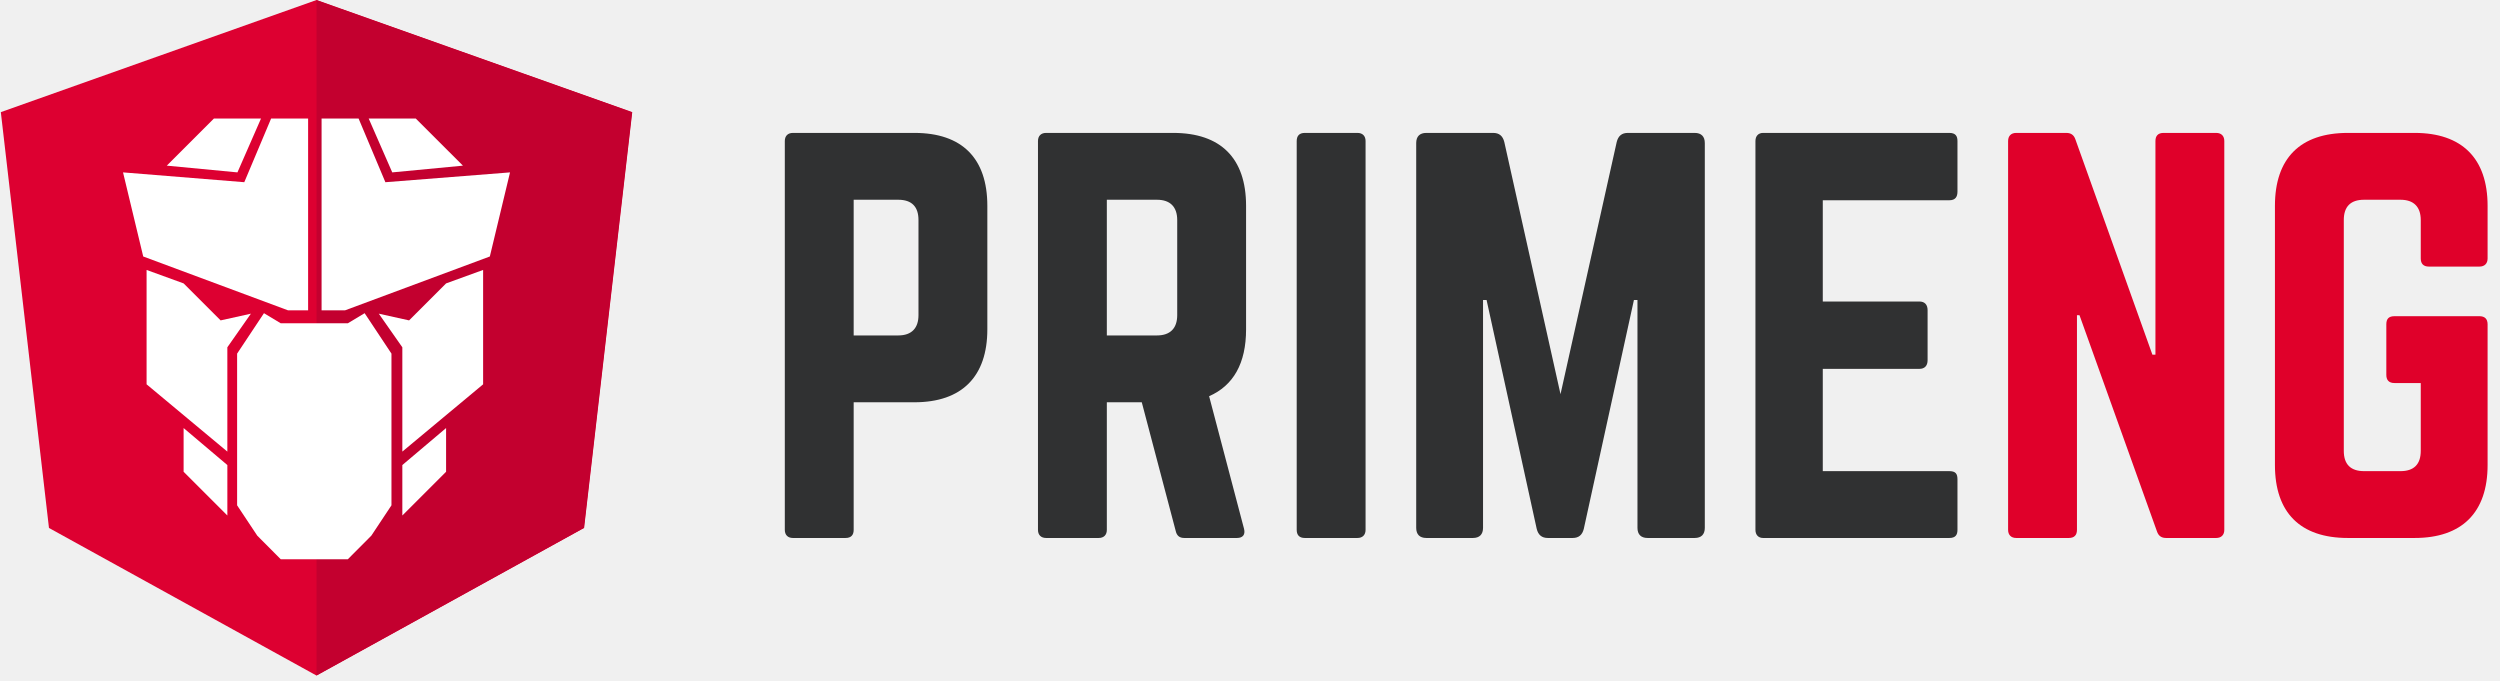
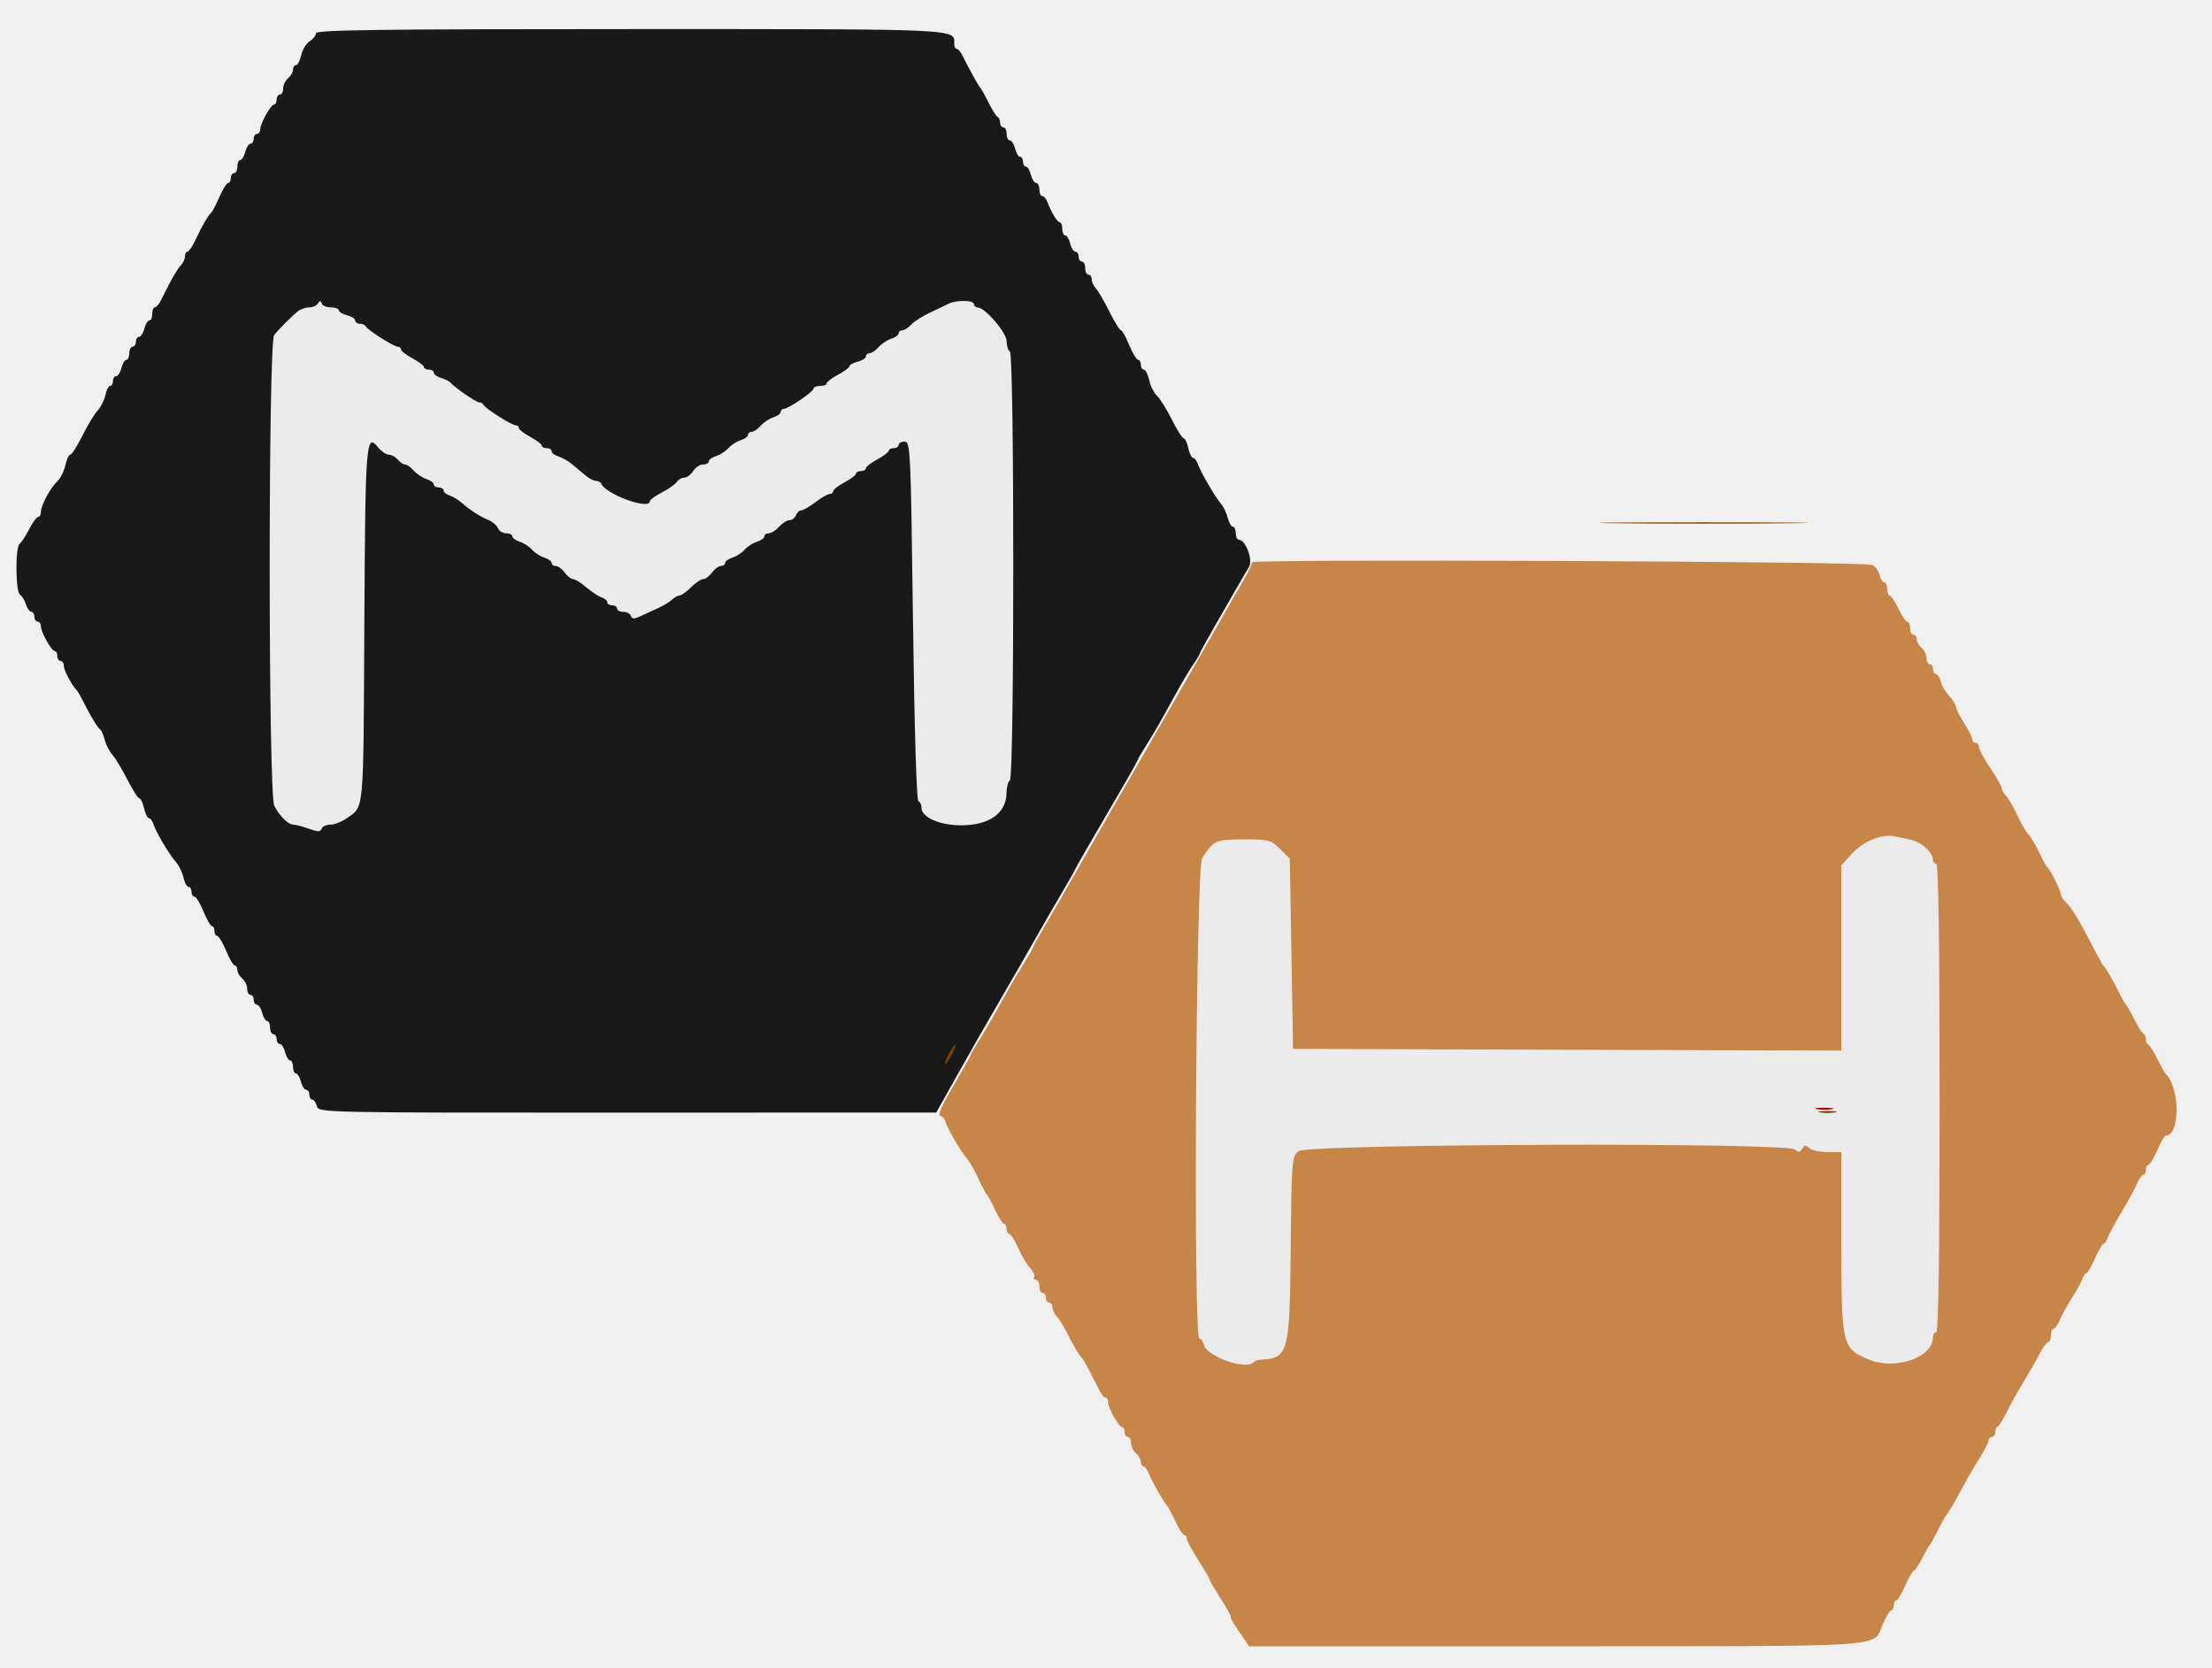
- <svg xmlns="http://www.w3.org/2000/svg" xmlns:xlink="http://www.w3.org/1999/xlink" width="158px" height="43px" viewBox="0 0 158 43" version="1.1">
-   <defs>
-     <polygon id="path-1" points="20.005 0 20.005 0 20.005 0 0.052 7.087 3.095 33.367 20.005 42.696 20.005 42.696 20.005 42.696 36.915 33.367 39.958 7.087" />
-   </defs>
-   <g id="Page-1" stroke="none" stroke-width="1" fill="none" fill-rule="evenodd">
-     <g id="primeng-logo-horizontal">
-       <g>
-         <g id="PRIMENG" transform="translate(49.6, 8.4)" fill-rule="nonzero">
-           <path d="M3.84,25.6 C4.192,25.6 4.352,25.408 4.352,25.088 L4.352,17.024 L8.192,17.024 C11.2,17.024 12.8,15.392 12.8,12.416 L12.8,4.608 C12.8,1.6 11.2,0 8.192,0 L0.512,0 C0.192,0 -1.13686838e-13,0.192 -1.13686838e-13,0.512 L-1.13686838e-13,25.088 C-1.13686838e-13,25.408 0.192,25.6 0.512,25.6 L3.84,25.6 Z M7.168,12.8 L4.352,12.8 L4.352,4.224 L7.168,4.224 C8.032,4.224 8.448,4.672 8.448,5.504 L8.448,11.52 C8.448,12.32 8.032,12.8 7.168,12.8 Z M19.84,25.6 C20.16,25.6 20.352,25.408 20.352,25.088 L20.352,17.024 L22.56,17.024 L24.704,25.152 C24.768,25.44 24.928,25.6 25.248,25.6 L28.576,25.6 C28.928,25.6 29.12,25.408 29.024,25.024 L26.816,16.64 C28.352,15.968 29.152,14.56 29.152,12.416 L29.152,4.608 C29.152,1.6 27.552,0 24.544,0 L16.512,0 C16.192,0 16,0.192 16,0.512 L16,25.088 C16,25.408 16.192,25.6 16.512,25.6 L19.84,25.6 Z M23.52,12.8 L20.352,12.8 L20.352,4.224 L23.52,4.224 C24.352,4.224 24.8,4.672 24.8,5.504 L24.8,11.52 C24.8,12.352 24.352,12.8 23.52,12.8 Z M36.192,25.6 C36.512,25.6 36.704,25.408 36.704,25.088 L36.704,0.512 C36.704,0.192 36.512,0 36.192,0 L32.864,0 C32.512,0 32.352,0.192 32.352,0.512 L32.352,25.088 C32.352,25.408 32.512,25.6 32.864,25.6 L36.192,25.6 Z M43.488,25.6 C43.904,25.6 44.128,25.376 44.128,24.96 L44.128,10.56 L44.352,10.56 L47.52,25.024 C47.616,25.408 47.84,25.6 48.224,25.6 L49.792,25.6 C50.176,25.6 50.4,25.408 50.496,25.024 L53.664,10.56 L53.888,10.56 L53.888,24.96 C53.888,25.376 54.112,25.6 54.528,25.6 L57.504,25.6 C57.92,25.6 58.144,25.376 58.144,24.96 L58.144,0.64 C58.144,0.224 57.92,0 57.504,0 L53.28,0 C52.896,0 52.672,0.192 52.576,0.576 L49.024,16.512 L45.472,0.576 C45.376,0.192 45.152,0 44.768,0 L40.544,0 C40.128,0 39.904,0.224 39.904,0.64 L39.904,24.96 C39.904,25.376 40.128,25.6 40.544,25.6 L43.488,25.6 Z M73.6,25.6 C73.984,25.6 74.112,25.408 74.112,25.088 L74.112,21.888 C74.112,21.536 73.984,21.376 73.6,21.376 L65.6,21.376 L65.6,14.912 L71.712,14.912 C72.032,14.912 72.224,14.72 72.224,14.368 L72.224,11.2 C72.224,10.848 72.032,10.656 71.712,10.656 L65.6,10.656 L65.6,4.256 L73.6,4.256 C73.984,4.256 74.112,4.032 74.112,3.712 L74.112,0.512 C74.112,0.192 73.984,0 73.6,0 L61.824,0 C61.536,0 61.344,0.192 61.344,0.512 L61.344,25.088 C61.344,25.408 61.536,25.6 61.824,25.6 L73.6,25.6 Z" id="PRIME" fill="#303132" />
-           <path d="M81.152,25.6 C81.504,25.6 81.664,25.408 81.664,25.088 L81.664,11.52 L81.824,11.52 L86.72,25.184 C86.816,25.472 87.008,25.6 87.296,25.6 L90.464,25.6 C90.784,25.6 90.976,25.408 90.976,25.088 L90.976,0.512 C90.976,0.192 90.784,0 90.464,0 L87.136,0 C86.784,0 86.624,0.192 86.624,0.512 L86.624,14.016 L86.432,14.016 L81.568,0.416 C81.472,0.128 81.28,0 80.992,0 L77.824,0 C77.504,0 77.312,0.192 77.312,0.512 L77.312,25.088 C77.312,25.408 77.504,25.6 77.824,25.6 L81.152,25.6 Z M103.008,25.6 C105.984,25.6 107.616,24 107.616,20.992 L107.616,12.096 C107.616,11.744 107.424,11.584 107.104,11.584 L101.728,11.584 C101.376,11.584 101.216,11.744 101.216,12.096 L101.216,15.296 C101.216,15.616 101.376,15.808 101.728,15.808 L103.392,15.808 L103.392,20.096 C103.392,20.96 102.944,21.376 102.112,21.376 L99.808,21.376 C98.976,21.376 98.528,20.96 98.528,20.096 L98.528,5.504 C98.528,4.672 98.944,4.224 99.808,4.224 L102.112,4.224 C102.944,4.224 103.392,4.672 103.392,5.504 L103.392,7.936 C103.392,8.256 103.552,8.448 103.904,8.448 L107.104,8.448 C107.424,8.448 107.616,8.256 107.616,7.936 L107.616,4.608 C107.616,1.6 105.984,0 103.008,0 L98.784,0 C95.776,0 94.176,1.6 94.176,4.608 L94.176,20.992 C94.176,24 95.776,25.6 98.784,25.6 L103.008,25.6 Z" id="NG" fill="#E0002A" />
-         </g>
-         <g id="icon-primeng">
-           <g id="angular-back">
-             <mask id="mask-2" fill="white">
-               <use xlink:href="#path-1" />
-             </mask>
-             <use id="Shape" fill="#DD0031" fill-rule="nonzero" xlink:href="#path-1" />
-             <polygon id="Shape-path" fill="#C3002F" mask="url(#mask-2)" points="20.005 0 20.005 4.739 20.005 4.718 20.005 26.343 20.005 26.343 20.005 42.696 20.005 42.696 36.915 33.367 39.958 7.087" />
-           </g>
-           <g id="head" transform="translate(7.77568, 7.492928)" fill="#FFFFFF">
-             <polygon id="chick-right" fill-rule="nonzero" points="18.078 12.756 16.164 12.331 17.652 14.457 17.652 21.048 22.757 16.796 22.757 9.567 20.417 10.418" />
-             <polygon id="chick-left" fill-rule="nonzero" transform="translate(4.78527, 15.30746) scale(-1, 1) translate(-4.78527, -15.30746) " points="3.403 12.756 1.489 12.331 2.978 14.457 2.978 21.048 8.082 16.796 8.082 9.567 5.742 10.418" />
-             <polygon id="mask" points="7.21 14.856 8.907 12.3 9.967 12.939 14.208 12.939 15.269 12.3 16.965 14.856 16.965 24.443 15.693 26.36 14.208 27.851 9.967 27.851 8.483 26.36 7.21 24.443" />
-             <polygon id="bottom-chick-right" fill-rule="nonzero" points="17.652 25.087 20.417 22.323 20.417 19.56 17.652 21.898" />
-             <polygon id="bottom-chick-left" fill-rule="nonzero" transform="translate(5.210627, 22.32338) scale(-1, 1) translate(-5.210627, -22.32338) " points="3.828 25.087 6.593 22.323 6.593 19.56 3.828 21.898" />
-             <path d="M12.548,12.118 L12.548,0 L14.888,0 L16.581,4.023 L24.458,3.402 L23.182,8.717 L14.037,12.118 L12.548,12.118 Z M11.697,0 L11.697,12.118 L10.421,12.118 L1.276,8.717 L0,3.402 L7.663,4.022 L9.358,0 L11.697,0 Z" />
-             <polygon id="ear-right" fill-rule="nonzero" points="17.014 3.402 21.481 2.976 18.503 0 15.526 0" />
-             <polygon id="ear-left" fill-rule="nonzero" transform="translate(5.742324, 1.700829) scale(-1, 1) translate(-5.742324, -1.700829) " points="4.254 3.402 8.72 2.976 5.742 0 2.765 0" />
-           </g>
-         </g>
-       </g>
+ <svg xmlns="http://www.w3.org/2000/svg" width="100%" height="100%" viewBox="0 0 512 386" version="1.1" xml:space="preserve" style="fill-rule:evenodd;clip-rule:evenodd;stroke-linejoin:round;stroke-miterlimit:1.414;">
+   <g id="Ebene1">
+     <rect x="56.265" y="61.299" width="181.396" height="138.708" style="fill:rgb(235,235,235);" />
+     <rect x="267.905" y="186.618" width="185.689" height="156.357" style="fill:rgb(235,235,235);" />
+   </g>
+   <g id="svgg" transform="matrix(1.25779,0,0,1.25779,3.99836,-2.20894)">
+     <g id="path0" transform="matrix(1,0,0,1,-0.46321,7.11203)">
+       <path d="M55.422,0.759C55.422,1.176 54.904,1.841 54.271,2.236C53.638,2.631 52.939,3.781 52.717,4.791C52.495,5.8 52.064,6.627 51.759,6.627C51.454,6.627 51.205,7 51.205,7.456C51.205,7.913 50.798,8.624 50.301,9.036C49.804,9.449 49.398,10.295 49.398,10.917C49.398,11.539 49.127,12.048 48.795,12.048C48.464,12.048 48.193,12.455 48.193,12.952C48.193,13.449 47.989,13.857 47.741,13.859C47.135,13.864 45.181,17.347 45.181,18.422C45.181,18.892 44.91,19.277 44.578,19.277C44.247,19.277 43.976,19.684 43.976,20.181C43.976,20.678 43.71,21.084 43.385,21.084C43.06,21.084 42.624,21.762 42.416,22.59C42.208,23.419 41.796,24.096 41.501,24.096C41.206,24.096 40.964,24.639 40.964,25.301C40.964,25.964 40.693,26.506 40.361,26.506C40.03,26.506 39.759,26.913 39.759,27.41C39.759,27.907 39.54,28.313 39.273,28.313C39.005,28.313 38.284,29.465 37.67,30.873C37.055,32.282 36.393,33.569 36.198,33.735C35.622,34.224 34.417,36.287 33.294,38.705C32.718,39.947 32.039,40.964 31.786,40.964C31.532,40.964 31.325,41.351 31.325,41.824C31.325,42.298 30.976,43.043 30.549,43.481C30.123,43.919 29.242,45.32 28.592,46.594C27.942,47.869 27.142,49.428 26.815,50.058C26.488,50.689 26.014,51.205 25.761,51.205C25.508,51.205 25.301,51.747 25.301,52.41C25.301,53.072 25.06,53.614 24.764,53.614C24.469,53.614 24.057,54.292 23.849,55.12C23.641,55.949 23.205,56.627 22.88,56.627C22.555,56.627 22.289,57.033 22.289,57.53C22.289,58.027 22.018,58.434 21.687,58.434C21.355,58.434 21.084,58.976 21.084,59.639C21.084,60.301 20.843,60.843 20.547,60.843C20.252,60.843 19.84,61.521 19.632,62.349C19.424,63.178 18.988,63.855 18.663,63.855C18.338,63.855 18.072,64.262 18.072,64.759C18.072,65.256 17.835,65.663 17.545,65.663C17.255,65.663 16.867,66.408 16.683,67.319C16.499,68.23 15.855,69.518 15.252,70.181C14.65,70.843 13.379,72.944 12.428,74.849C11.478,76.755 10.483,78.313 10.217,78.313C9.952,78.313 9.541,79.194 9.304,80.271C9.068,81.347 8.436,82.635 7.901,83.132C6.593,84.347 4.819,87.608 4.819,88.798C4.819,89.326 4.591,89.759 4.312,89.759C4.033,89.759 3.287,90.776 2.655,92.018C2.023,93.261 1.235,94.471 0.904,94.707C0.07,95.301 0.132,103.55 0.973,104.088C1.343,104.325 1.835,105.128 2.068,105.873C2.3,106.619 2.744,107.229 3.053,107.229C3.362,107.229 3.614,107.636 3.614,108.133C3.614,108.63 3.886,109.036 4.217,109.036C4.548,109.036 4.819,109.421 4.819,109.891C4.819,110.966 6.773,114.449 7.38,114.454C7.628,114.456 7.831,114.864 7.831,115.361C7.831,115.858 8.102,116.265 8.434,116.265C8.765,116.265 9.036,116.681 9.036,117.19C9.036,118.001 10.551,120.845 11.432,121.687C11.605,121.852 12.22,122.937 12.797,124.096C14.054,126.618 15.212,128.501 15.765,128.922C15.988,129.091 16.349,129.945 16.569,130.82C16.789,131.695 17.42,132.916 17.972,133.534C18.524,134.151 19.766,136.211 20.733,138.111C21.699,140.011 22.694,141.566 22.944,141.566C23.194,141.566 23.577,142.38 23.795,143.373C24.013,144.367 24.41,145.181 24.676,145.181C24.943,145.181 25.31,145.655 25.493,146.235C25.963,147.724 28.422,151.875 29.639,153.235C30.202,153.865 30.833,155.156 31.042,156.106C31.25,157.055 31.671,157.831 31.976,157.831C32.281,157.831 32.53,158.238 32.53,158.735C32.53,159.232 32.774,159.639 33.073,159.639C33.371,159.639 34.117,160.857 34.729,162.347C35.342,163.837 36.047,165.057 36.295,165.058C36.544,165.059 36.747,165.467 36.747,165.964C36.747,166.461 36.977,166.867 37.259,166.867C37.54,166.867 38.273,168.087 38.888,169.578C39.503,171.069 40.222,172.289 40.485,172.289C40.748,172.289 40.964,172.663 40.964,173.119C40.964,173.575 41.37,174.286 41.867,174.699C42.364,175.111 42.771,175.958 42.771,176.58C42.771,177.202 43.042,177.711 43.373,177.711C43.705,177.711 43.976,178.117 43.976,178.614C43.976,179.111 44.242,179.518 44.567,179.518C44.892,179.518 45.328,180.196 45.536,181.024C45.744,181.852 46.155,182.53 46.451,182.53C46.746,182.53 46.988,183.072 46.988,183.735C46.988,184.398 47.259,184.94 47.59,184.94C47.922,184.94 48.193,185.346 48.193,185.843C48.193,186.34 48.459,186.747 48.784,186.747C49.109,186.747 49.545,187.425 49.753,188.253C49.961,189.081 50.372,189.759 50.668,189.759C50.963,189.759 51.205,190.301 51.205,190.964C51.205,191.627 51.447,192.169 51.742,192.169C52.037,192.169 52.449,192.846 52.657,193.675C52.865,194.503 53.301,195.181 53.626,195.181C53.951,195.181 54.217,195.587 54.217,196.084C54.217,196.581 54.456,196.988 54.749,196.988C55.042,196.988 55.423,197.53 55.596,198.193C55.909,199.387 56.411,199.397 112.745,199.382L169.578,199.366L173.361,192.605C175.442,188.886 179.195,182.319 181.702,178.012C184.209,173.705 187.092,168.69 188.11,166.867C189.128,165.045 191.135,161.566 192.571,159.137C194.006,156.707 195.181,154.635 195.181,154.532C195.181,154.428 197.756,149.949 200.904,144.578C204.051,139.207 206.627,134.7 206.627,134.563C206.627,134.426 207.319,133.217 208.165,131.876C209.752,129.362 210.449,128.148 213.842,121.988C214.937,120 216.337,117.654 216.953,116.774C217.569,115.895 218.072,115.053 218.072,114.903C218.072,114.753 219.465,112.22 221.167,109.273C222.869,106.327 224.742,103.072 225.327,102.04C225.913,101.009 226.723,99.637 227.126,98.991C227.911,97.735 226.531,93.976 225.286,93.976C224.963,93.976 224.699,93.434 224.699,92.771C224.699,92.108 224.457,91.566 224.162,91.566C223.866,91.566 223.439,90.821 223.211,89.91C222.984,88.998 222.417,87.83 221.952,87.314C220.959,86.212 218.222,81.49 217.695,79.97C217.494,79.39 217.111,78.916 216.845,78.916C216.579,78.916 216.182,78.102 215.964,77.108C215.746,76.114 215.362,75.301 215.111,75.301C214.86,75.301 213.877,73.742 212.926,71.837C211.975,69.932 210.747,67.967 210.197,67.469C209.647,66.972 209.004,65.684 208.768,64.608C208.531,63.531 208.088,62.651 207.783,62.651C207.478,62.651 207.229,62.244 207.229,61.747C207.229,61.25 206.999,60.843 206.717,60.843C206.436,60.843 205.703,59.623 205.088,58.133C204.473,56.642 203.787,55.422 203.563,55.422C203.339,55.422 202.379,53.863 201.429,51.958C200.479,50.053 199.363,48.136 198.948,47.698C198.532,47.26 198.193,46.515 198.193,46.041C198.193,45.568 197.922,45.181 197.59,45.181C197.259,45.181 196.988,44.639 196.988,43.976C196.988,43.313 196.717,42.771 196.386,42.771C196.054,42.771 195.783,42.364 195.783,41.867C195.783,41.37 195.517,40.964 195.192,40.964C194.867,40.964 194.431,40.286 194.223,39.458C194.015,38.63 193.604,37.952 193.308,37.952C193.013,37.952 192.771,37.41 192.771,36.747C192.771,36.084 192.564,35.542 192.312,35.542C191.851,35.542 190.763,33.757 190.016,31.777C189.797,31.197 189.379,30.723 189.086,30.723C188.794,30.723 188.554,30.181 188.554,29.518C188.554,28.855 188.288,28.313 187.963,28.313C187.638,28.313 187.202,27.636 186.994,26.807C186.786,25.979 186.375,25.301 186.079,25.301C185.784,25.301 185.542,24.895 185.542,24.398C185.542,23.901 185.3,23.494 185.005,23.494C184.71,23.494 184.298,22.816 184.09,21.988C183.882,21.16 183.446,20.482 183.121,20.482C182.796,20.482 182.53,19.94 182.53,19.277C182.53,18.614 182.259,18.072 181.928,18.072C181.596,18.072 181.325,17.688 181.325,17.219C181.325,16.749 181.122,16.275 180.873,16.165C180.625,16.054 179.882,14.88 179.223,13.554C178.563,12.229 177.885,11.009 177.717,10.843C177.385,10.517 175.522,7.167 174.454,4.975C174.091,4.232 173.592,3.622 173.343,3.619C173.095,3.617 172.892,3.227 172.892,2.754C172.892,-0.097 174.992,0 113.21,0C67.15,0 55.422,0.154 55.422,0.759M58.183,51.205C58.983,51.205 59.639,51.447 59.639,51.742C59.639,52.037 60.316,52.449 61.145,52.657C61.973,52.865 62.651,53.301 62.651,53.626C62.651,53.951 63.035,54.217 63.504,54.217C63.973,54.217 64.448,54.42 64.558,54.669C64.847,55.318 69.738,58.434 70.469,58.434C70.807,58.434 71.084,58.662 71.084,58.941C71.084,59.22 72.033,59.96 73.193,60.584C74.352,61.209 75.301,61.929 75.301,62.185C75.301,62.441 75.708,62.651 76.205,62.651C76.702,62.651 77.108,62.903 77.108,63.212C77.108,63.521 77.718,63.965 78.464,64.197C79.209,64.43 79.955,64.789 80.12,64.994C80.806,65.846 84.904,68.675 85.452,68.675C85.778,68.675 86.135,68.878 86.245,69.127C86.534,69.776 91.424,72.892 92.156,72.892C92.494,72.892 92.771,73.12 92.771,73.399C92.771,73.678 93.72,74.418 94.88,75.042C96.039,75.667 96.988,76.387 96.988,76.643C96.988,76.899 97.395,77.108 97.892,77.108C98.389,77.108 98.795,77.361 98.795,77.67C98.795,77.979 99.366,78.413 100.064,78.635C100.762,78.856 101.87,79.485 102.525,80.031C103.18,80.577 104.277,81.498 104.962,82.078C105.648,82.658 106.551,83.133 106.97,83.133C107.388,83.133 107.821,83.363 107.932,83.645C108.696,85.596 116.867,88.558 116.867,86.884C116.867,86.628 117.884,85.885 119.127,85.233C120.369,84.581 121.602,83.707 121.867,83.289C122.132,82.872 122.74,82.53 123.218,82.53C123.695,82.53 124.425,81.988 124.839,81.325C125.252,80.663 126.068,80.12 126.651,80.12C127.234,80.12 127.711,79.868 127.711,79.559C127.711,79.25 128.321,78.804 129.066,78.569C129.812,78.333 130.828,77.676 131.325,77.108C131.822,76.541 132.839,75.883 133.584,75.648C134.33,75.413 134.94,74.967 134.94,74.658C134.94,74.349 135.247,74.096 135.622,74.096C135.997,74.096 136.743,73.593 137.279,72.978C137.815,72.362 138.863,71.667 139.608,71.431C140.354,71.196 140.964,70.75 140.964,70.441C140.964,70.132 141.211,69.88 141.512,69.88C142.344,69.88 146.988,66.724 146.988,66.158C146.988,65.886 147.53,65.663 148.193,65.663C148.855,65.663 149.398,65.453 149.398,65.197C149.398,64.941 150.346,64.221 151.506,63.596C152.666,62.972 153.614,62.262 153.614,62.019C153.614,61.775 154.292,61.406 155.12,61.198C155.949,60.991 156.627,60.554 156.627,60.229C156.627,59.904 156.934,59.639 157.309,59.639C157.684,59.639 158.43,59.135 158.965,58.52C159.501,57.905 160.55,57.209 161.295,56.973C162.041,56.738 162.651,56.292 162.651,55.984C162.651,55.675 162.958,55.422 163.333,55.422C163.708,55.422 164.454,54.947 164.99,54.367C165.525,53.788 167.048,52.809 168.373,52.192C169.699,51.576 171.254,50.83 171.829,50.536C173.248,49.809 176.506,49.856 176.506,50.602C176.506,50.934 176.809,51.205 177.179,51.205C178.53,51.205 182.53,55.854 182.53,57.424C182.53,58.271 182.801,59.133 183.133,59.337C183.962,59.85 183.962,137.74 183.133,138.253C182.801,138.458 182.521,139.49 182.511,140.548C182.474,144.277 179.348,146.506 174.155,146.506C170.2,146.506 166.867,145.037 166.867,143.294C166.867,142.73 166.61,142.179 166.296,142.068C165.952,141.947 165.554,128.741 165.297,108.886C164.89,77.401 164.82,75.904 163.76,75.904C163.15,75.904 162.651,76.175 162.651,76.506C162.651,76.837 162.244,77.108 161.747,77.108C161.25,77.108 160.843,77.318 160.843,77.574C160.843,77.83 159.895,78.55 158.735,79.175C157.575,79.799 156.627,80.539 156.627,80.818C156.627,81.097 156.22,81.325 155.723,81.325C155.226,81.325 154.819,81.535 154.819,81.791C154.819,82.047 153.87,82.767 152.711,83.392C151.551,84.016 150.602,84.755 150.602,85.035C150.602,85.314 150.313,85.542 149.96,85.542C149.606,85.542 148.429,86.22 147.343,87.048C146.257,87.877 145.084,88.554 144.737,88.554C144.389,88.554 143.949,88.961 143.758,89.458C143.567,89.955 143.038,90.361 142.582,90.361C142.126,90.361 141.262,90.904 140.663,91.566C140.063,92.229 139.208,92.771 138.762,92.771C138.316,92.771 137.952,93.024 137.952,93.333C137.952,93.642 137.342,94.087 136.596,94.323C135.851,94.558 134.834,95.215 134.337,95.783C133.84,96.351 132.824,97.008 132.078,97.244C131.333,97.479 130.723,97.924 130.723,98.233C130.723,98.542 130.376,98.795 129.952,98.795C129.528,98.795 128.791,99.337 128.313,100C127.836,100.663 127.11,101.205 126.702,101.205C126.293,101.205 125.281,101.883 124.452,102.711C123.624,103.539 122.682,104.217 122.36,104.217C122.037,104.217 121.415,104.556 120.977,104.97C120.539,105.384 119.435,106.062 118.524,106.476C117.613,106.89 116.145,107.568 115.263,107.982C113.979,108.584 113.608,108.584 113.405,107.982C113.266,107.568 112.633,107.229 111.998,107.229C111.363,107.229 110.843,106.958 110.843,106.627C110.843,106.295 110.437,106.024 109.94,106.024C109.443,106.024 109.036,105.771 109.036,105.462C109.036,105.153 108.562,104.748 107.982,104.562C107.402,104.376 106.14,103.545 105.177,102.714C104.215,101.884 103.122,101.205 102.75,101.205C102.378,101.205 101.682,100.663 101.205,100C100.727,99.337 99.99,98.795 99.566,98.795C99.142,98.795 98.795,98.542 98.795,98.233C98.795,97.924 98.185,97.479 97.44,97.244C96.694,97.008 95.678,96.351 95.181,95.783C94.684,95.215 93.667,94.558 92.922,94.323C92.176,94.087 91.566,93.642 91.566,93.333C91.566,93.024 91.053,92.771 90.426,92.771C89.799,92.771 89.128,92.36 88.935,91.858C88.743,91.356 87.968,90.679 87.214,90.354C85.489,89.609 83.837,88.55 82.306,87.206C81.65,86.63 80.619,86.001 80.014,85.81C79.41,85.618 78.916,85.208 78.916,84.899C78.916,84.59 78.509,84.337 78.012,84.337C77.515,84.337 77.108,84.085 77.108,83.776C77.108,83.467 76.498,83.021 75.753,82.786C75.008,82.55 73.959,81.854 73.423,81.239C72.887,80.624 72.175,80.12 71.84,80.12C71.506,80.12 70.894,79.714 70.482,79.217C70.069,78.72 69.334,78.313 68.848,78.313C68.362,78.313 67.466,77.703 66.856,76.958C64.633,74.238 64.513,75.792 64.332,109.687C64.142,145.306 64.374,142.927 60.86,145.356C60.041,145.922 58.776,146.386 58.049,146.386C57.322,146.386 56.613,146.724 56.474,147.139C56.271,147.741 55.801,147.741 54.122,147.139C52.967,146.724 51.684,146.386 51.27,146.386C50.32,146.386 48.759,144.841 47.758,142.913C46.646,140.77 46.63,57.61 47.741,56.271C48.708,55.106 50.889,52.924 52.054,51.958C52.553,51.544 53.499,51.205 54.156,51.205C54.813,51.205 55.552,50.879 55.798,50.481C56.145,49.919 56.298,49.919 56.486,50.481C56.618,50.879 57.382,51.205 58.183,51.205" style="fill:rgb(26,25,25);" />
+     </g>
+     <path id="path1" d="M331.175,205.847C331.92,205.99 333.14,205.99 333.886,205.847C334.631,205.703 334.021,205.586 332.53,205.586C331.039,205.586 330.429,205.703 331.175,205.847" style="fill:rgb(170,0,0);" />
+     <path id="path3" d="M294.729,98.042C303.261,98.136 317.221,98.136 325.753,98.042C334.285,97.947 327.304,97.87 310.241,97.87C293.178,97.87 286.197,97.947 294.729,98.042M171.386,195.783C170.872,196.777 170.587,197.59 170.752,197.59C170.918,197.59 171.474,196.777 171.988,195.783C172.502,194.789 172.787,193.976 172.621,193.976C172.456,193.976 171.9,194.789 171.386,195.783M331.777,206.449C332.523,206.593 333.742,206.593 334.488,206.449C335.233,206.306 334.623,206.188 333.133,206.188C331.642,206.188 331.032,206.306 331.777,206.449" style="fill:rgb(128,64,0);" />
+     <g id="path4" transform="matrix(1,0,0,1,-0.46321,7.11203)">
+       <path d="M227.711,98.106C227.711,98.456 226.936,100.056 225.989,101.662C225.043,103.268 223.593,105.787 222.767,107.261C221.108,110.222 207.605,133.725 200.343,146.289C197.789,150.708 194.995,155.588 194.134,157.132C193.273,158.676 191.394,161.928 189.959,164.357C188.524,166.786 187.349,168.893 187.349,169.038C187.349,169.183 186.651,170.407 185.798,171.759C184.945,173.11 183.545,175.477 182.687,177.018C179.364,182.985 178.933,183.731 177.442,186.093C176.596,187.434 175.904,188.649 175.904,188.794C175.904,188.939 174.734,191.045 173.304,193.474C170.363,198.474 169.691,200 170.431,200C170.713,200 171.094,200.474 171.277,201.054C171.721,202.462 174.201,206.715 175.183,207.754C175.615,208.211 176.549,209.838 177.258,211.371C177.967,212.903 178.702,214.292 178.891,214.458C179.08,214.623 179.773,215.908 180.431,217.312C181.088,218.717 181.83,219.869 182.078,219.873C182.327,219.876 182.53,220.286 182.53,220.783C182.53,221.28 182.749,221.687 183.017,221.687C183.284,221.687 184.009,222.833 184.627,224.233C185.244,225.634 186.236,227.301 186.83,227.939C187.424,228.576 187.768,229.328 187.594,229.609C187.42,229.89 187.565,230.12 187.916,230.12C188.267,230.12 188.554,230.663 188.554,231.325C188.554,231.988 188.825,232.53 189.157,232.53C189.488,232.53 189.759,232.937 189.759,233.434C189.759,233.931 190.03,234.337 190.361,234.337C190.693,234.337 190.964,234.725 190.964,235.198C190.964,235.671 191.313,236.417 191.74,236.855C192.166,237.292 192.987,238.599 193.564,239.759C194.753,242.152 195.927,244.134 196.417,244.578C196.6,244.744 197.278,245.922 197.923,247.197C200.122,251.539 200.286,251.807 200.745,251.807C200.998,251.807 201.205,252.192 201.205,252.662C201.205,253.737 203.159,257.22 203.765,257.225C204.014,257.227 204.217,257.636 204.217,258.133C204.217,258.63 204.488,259.036 204.819,259.036C205.151,259.036 205.422,259.545 205.422,260.167C205.422,260.789 205.828,261.636 206.325,262.048C206.822,262.461 207.229,263.172 207.229,263.628C207.229,264.084 207.441,264.458 207.699,264.458C207.958,264.458 208.481,265.203 208.862,266.114C209.556,267.774 211.475,271.121 212.057,271.687C212.228,271.852 212.906,273.137 213.563,274.541C214.221,275.946 214.962,277.098 215.211,277.102C215.459,277.105 215.663,277.393 215.663,277.74C215.663,278.087 216.611,279.854 217.771,281.667C218.931,283.48 219.88,285.106 219.88,285.282C219.88,285.457 220.825,287.078 221.98,288.884C223.136,290.691 223.936,292.169 223.759,292.169C223.581,292.169 224.275,293.389 225.301,294.88L227.166,297.59L283.914,297.571C346.465,297.55 341.874,297.863 343.766,293.495C344.369,292.103 345.07,290.964 345.323,290.964C345.576,290.964 345.783,290.557 345.783,290.06C345.783,289.563 345.986,289.154 346.235,289.151C346.483,289.148 347.222,287.928 347.876,286.44C348.53,284.952 349.233,283.735 349.438,283.735C349.643,283.735 350.327,282.718 350.959,281.476C351.591,280.233 352.247,279.081 352.415,278.916C352.584,278.75 353.262,277.53 353.921,276.205C354.581,274.88 355.256,273.66 355.422,273.494C355.779,273.136 356.961,271.105 358.782,267.715C359.511,266.359 360.815,264.127 361.68,262.757C362.545,261.386 363.253,259.988 363.253,259.651C363.253,259.313 363.524,259.036 363.855,259.036C364.187,259.036 364.458,258.652 364.458,258.183C364.458,257.713 364.661,257.239 364.91,257.129C365.158,257.018 365.894,255.843 366.545,254.518C367.196,253.193 368.555,250.753 369.566,249.096C370.577,247.44 371.936,245.068 372.586,243.825C373.236,242.583 373.977,241.566 374.233,241.566C374.489,241.566 374.699,241.024 374.699,240.361C374.699,239.699 374.91,239.157 375.169,239.157C375.428,239.157 375.956,238.411 376.344,237.5C376.731,236.589 377.744,234.759 378.594,233.434C379.444,232.108 380.302,230.55 380.501,229.97C380.701,229.39 381.035,228.913 381.245,228.91C381.455,228.907 382.162,227.687 382.816,226.199C383.47,224.711 384.184,223.494 384.402,223.494C384.621,223.494 384.951,223.02 385.137,222.44C385.322,221.86 386.451,219.759 387.644,217.771C388.837,215.783 390.132,213.411 390.521,212.5C390.91,211.589 391.44,210.843 391.698,210.843C391.957,210.843 392.169,210.437 392.169,209.94C392.169,209.443 392.372,209.034 392.62,209.03C392.869,209.027 393.607,207.807 394.262,206.32C394.916,204.832 395.611,203.614 395.807,203.614C398.522,203.614 398.5,194.84 395.777,192.169C395.609,192.003 394.931,190.783 394.271,189.458C393.612,188.133 392.869,186.958 392.62,186.847C392.372,186.737 392.169,186.285 392.169,185.843C392.169,185.402 391.965,184.95 391.717,184.839C391.468,184.729 390.725,183.554 390.066,182.229C389.407,180.904 388.715,179.684 388.529,179.518C388.342,179.352 387.722,178.268 387.151,177.108C386.04,174.855 384.829,172.781 384.337,172.289C384.172,172.123 383.48,170.904 382.799,169.578C380.039,164.199 378.562,161.72 377.56,160.784C376.98,160.242 376.506,159.513 376.506,159.165C376.506,158.476 374.623,154.707 374.035,154.217C373.835,154.051 373.168,152.831 372.552,151.506C371.935,150.181 371.068,148.724 370.623,148.268C370.179,147.812 369.231,146.186 368.516,144.654C367.802,143.121 366.868,141.509 366.44,141.071C366.013,140.634 365.663,140.013 365.663,139.692C365.663,139.372 364.714,137.7 363.554,135.978C362.395,134.256 361.446,132.505 361.446,132.086C361.446,131.668 361.175,131.325 360.843,131.325C360.512,131.325 360.241,131.049 360.241,130.711C360.241,130.373 359.563,129.023 358.735,127.711C357.907,126.399 357.229,125.037 357.229,124.686C357.229,124.334 356.676,123.453 356.001,122.728C355.325,122.003 354.618,120.794 354.429,120.042C354.241,119.29 353.845,118.675 353.549,118.675C353.254,118.675 353.012,118.268 353.012,117.771C353.012,117.274 352.741,116.867 352.41,116.867C352.078,116.867 351.807,116.358 351.807,115.736C351.807,115.114 351.401,114.268 350.904,113.855C350.407,113.443 350,112.732 350,112.276C350,111.819 349.729,111.446 349.398,111.446C349.066,111.446 348.795,110.904 348.795,110.241C348.795,109.578 348.568,109.036 348.29,109.036C348.012,109.036 347.266,107.955 346.633,106.633C346,105.312 345.279,104.228 345.03,104.224C344.782,104.22 344.578,103.675 344.578,103.012C344.578,102.349 344.337,101.807 344.041,101.807C343.746,101.807 343.339,101.148 343.136,100.341C342.934,99.535 342.295,98.744 341.715,98.583C339.388,97.935 227.711,97.468 227.711,98.106M348.757,149.124C350.818,149.541 352.954,151.426 352.992,152.861C353.003,153.276 353.283,153.614 353.614,153.614C354.01,153.614 354.217,168.373 354.217,196.687C354.217,225 354.01,239.759 353.614,239.759C353.283,239.759 353.003,240.233 352.993,240.813C352.927,244.45 346.004,246.821 341.251,244.835C336.239,242.741 336.145,242.339 336.145,223.201L336.145,206.627L333.554,206.627C332.13,206.627 330.627,206.29 330.216,205.879C329.62,205.283 329.355,205.312 328.916,206.024C328.476,206.736 328.211,206.765 327.615,206.17C326.261,204.815 237.852,205.111 236.228,206.476C235.02,207.491 234.968,208.153 234.806,224.398C234.613,243.866 234.42,244.557 229.109,244.855C228.718,244.877 228.198,245.095 227.954,245.339C226.518,246.775 219.397,244.262 218.837,242.121C218.67,241.485 218.295,240.964 218.002,240.964C216.849,240.964 217.353,154.357 218.516,152.539C220.599,149.283 221.016,149.096 226.187,149.096C230.798,149.096 231.177,149.198 232.857,150.875L234.639,152.654L234.94,170.152L235.241,187.651L336.145,187.959L336.145,170.904L336.145,153.85L338.178,151.63C340.135,149.494 343.626,148.064 345.783,148.516C346.28,148.62 347.619,148.894 348.757,149.124" style="fill:rgb(199,133,72);" />
    </g>
  </g>
</svg>
